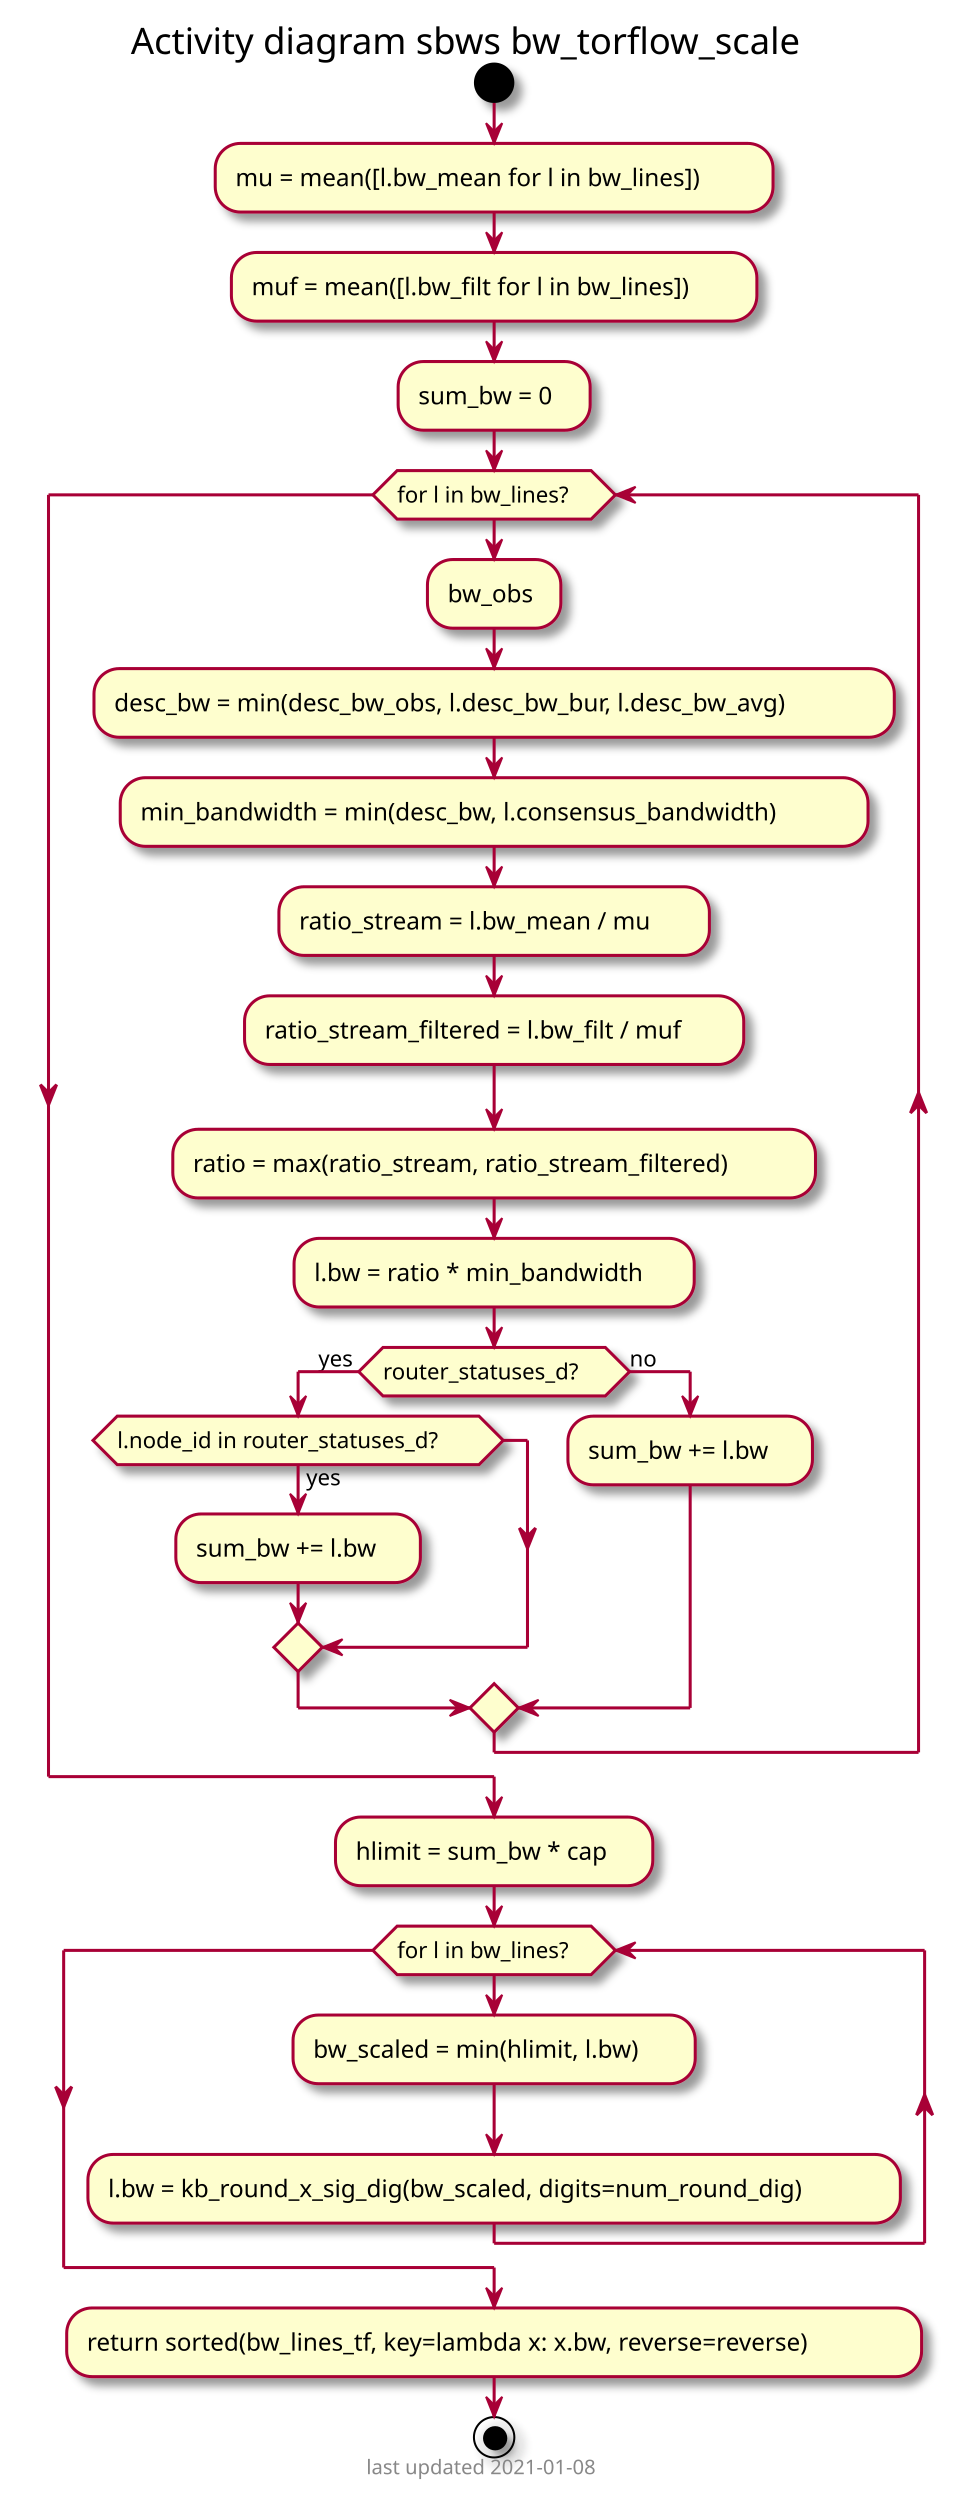
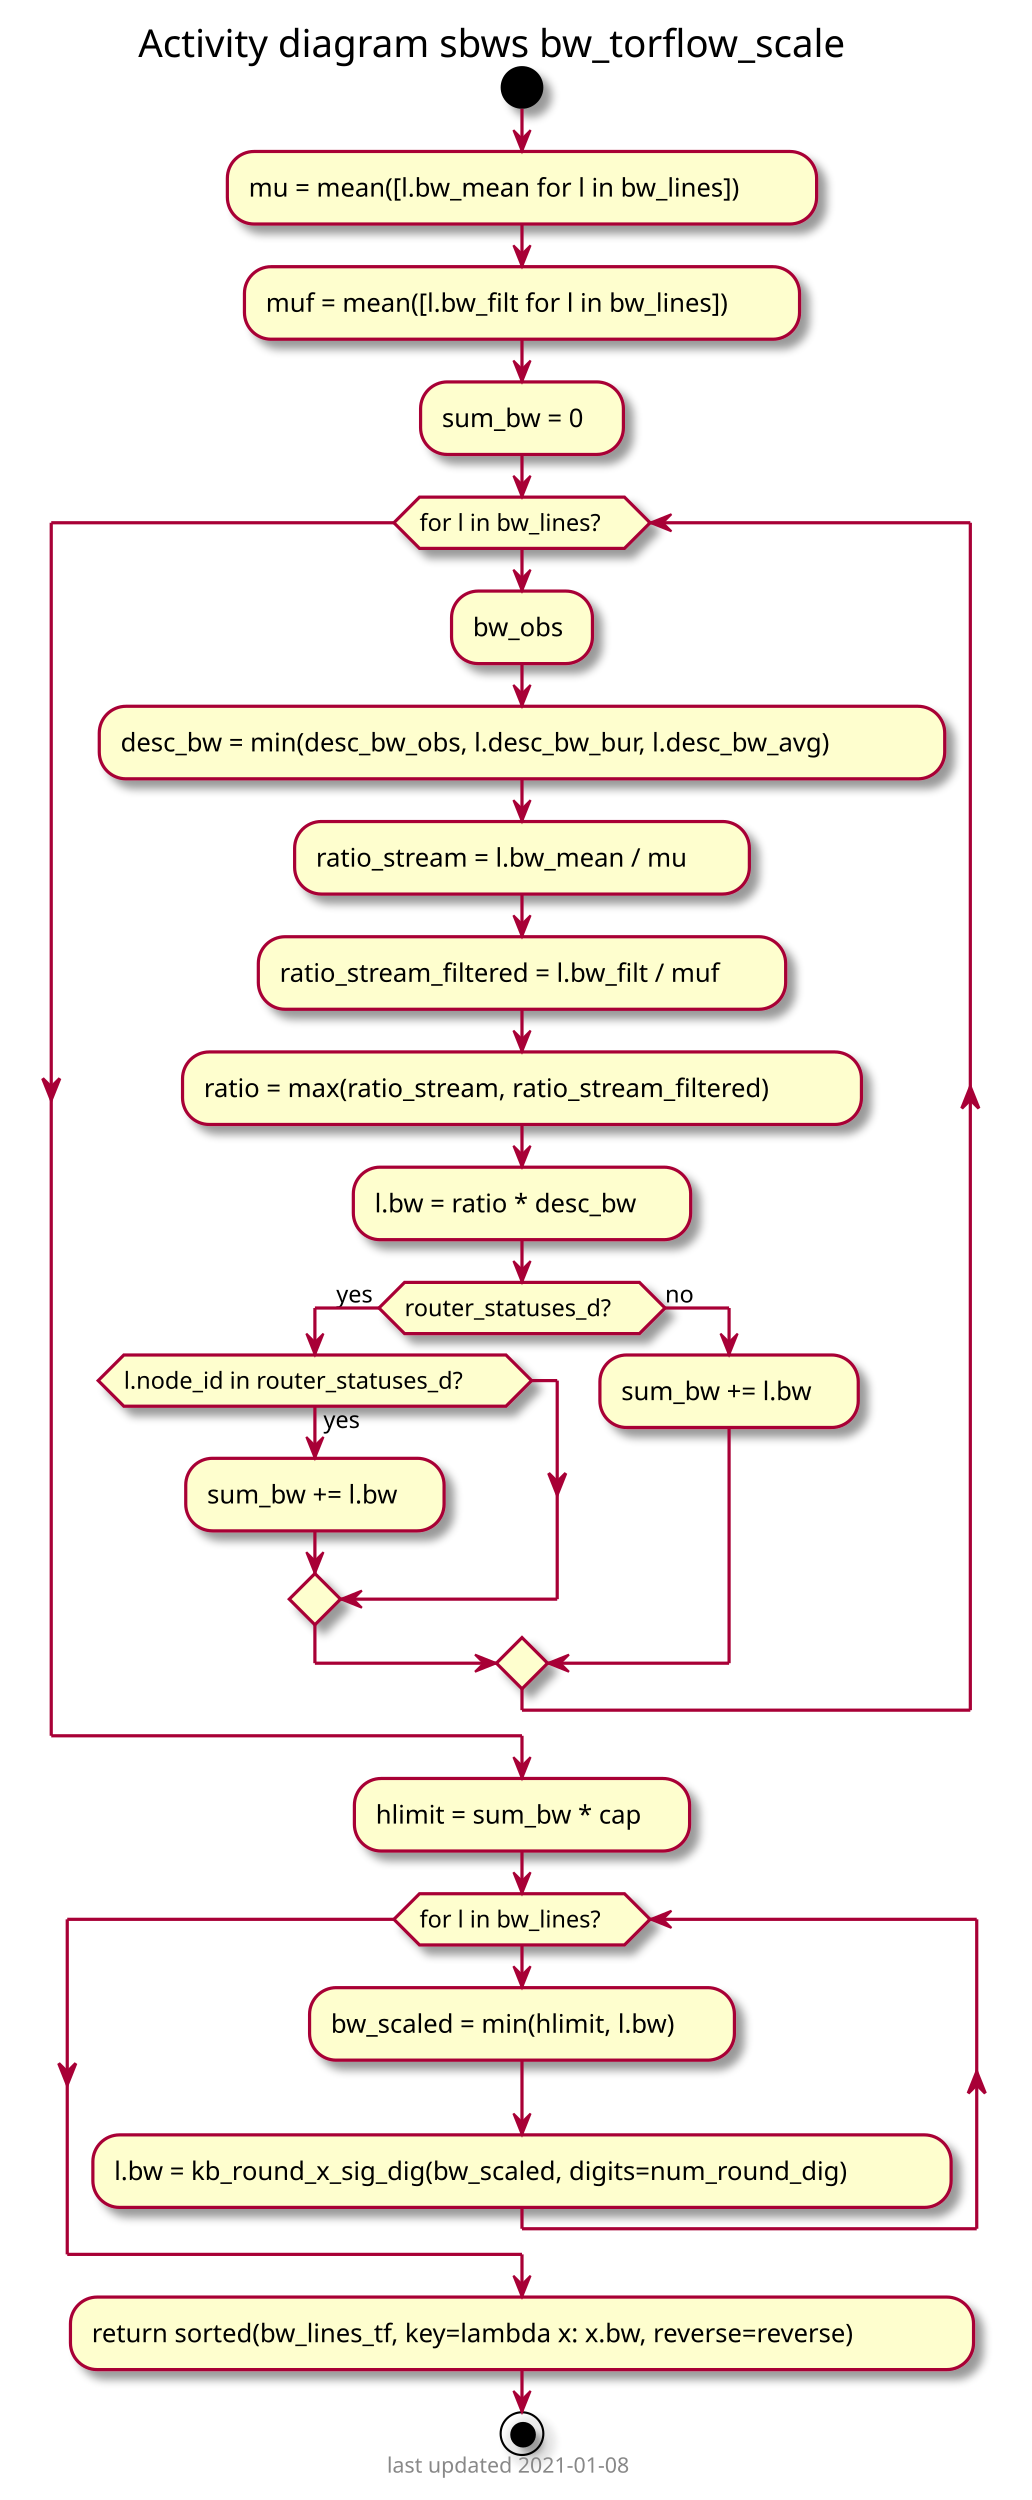
- <svg xmlns="http://www.w3.org/2000/svg" contentScriptType="application/ecmascript" contentStyleType="text/css" height="1237px" preserveAspectRatio="none" style="width:483px;height:1237px;" version="1.1" viewBox="0 0 483 1237" width="483px" zoomAndPan="magnify">
+ <svg xmlns="http://www.w3.org/2000/svg" contentScriptType="application/ecmascript" contentStyleType="text/css" height="1171px" preserveAspectRatio="none" style="width:483px;height:1171px;" version="1.1" viewBox="0 0 483 1171" width="483px" zoomAndPan="magnify">
  <defs>
-     <filter height="300%" id="fq8tw0sgtkabn" width="300%" x="-1" y="-1">
+     <filter height="300%" id="fufbnejl6losm" width="300%" x="-1" y="-1">
      <feGaussianBlur result="blurOut" stdDeviation="2.0" />
      <feColorMatrix in="blurOut" result="blurOut2" type="matrix" values="0 0 0 0 0 0 0 0 0 0 0 0 0 0 0 0 0 0 .4 0" />
      <feOffset dx="4.0" dy="4.0" in="blurOut2" result="blurOut3" />
      <feBlend in="SourceGraphic" in2="blurOut3" mode="normal" />
    </filter>
  </defs>
  <g>
    <text fill="#000000" font-family="sans-serif" font-size="18" lengthAdjust="spacingAndGlyphs" textLength="352" x="64.75" y="26.708">Activity diagram sbws bw_torflow_scale</text>
-     <ellipse cx="244.5" cy="40.953" fill="#000000" filter="url(#fq8tw0sgtkabn)" rx="10" ry="10" style="stroke: none; stroke-width: 1.0;" />
-     <rect fill="#FEFECE" filter="url(#fq8tw0sgtkabn)" height="33.969" rx="12.5" ry="12.5" style="stroke: #A80036; stroke-width: 1.5;" width="276" x="106.5" y="70.953" />
+     <ellipse cx="244.5" cy="40.953" fill="#000000" filter="url(#fufbnejl6losm)" rx="10" ry="10" style="stroke: none; stroke-width: 1.0;" />
+     <rect fill="#FEFECE" filter="url(#fufbnejl6losm)" height="33.969" rx="12.5" ry="12.5" style="stroke: #A80036; stroke-width: 1.5;" width="276" x="106.5" y="70.953" />
    <text fill="#000000" font-family="sans-serif" font-size="12" lengthAdjust="spacingAndGlyphs" textLength="256" x="116.5" y="92.092">mu = mean([l.bw_mean for l in bw_lines])</text>
-     <rect fill="#FEFECE" filter="url(#fq8tw0sgtkabn)" height="33.969" rx="12.5" ry="12.5" style="stroke: #A80036; stroke-width: 1.5;" width="260" x="114.5" y="124.922" />
+     <rect fill="#FEFECE" filter="url(#fufbnejl6losm)" height="33.969" rx="12.5" ry="12.5" style="stroke: #A80036; stroke-width: 1.5;" width="260" x="114.5" y="124.922" />
    <text fill="#000000" font-family="sans-serif" font-size="12" lengthAdjust="spacingAndGlyphs" textLength="240" x="124.5" y="146.06">muf = mean([l.bw_filt for l in bw_lines])</text>
-     <rect fill="#FEFECE" filter="url(#fq8tw0sgtkabn)" height="33.969" rx="12.5" ry="12.5" style="stroke: #A80036; stroke-width: 1.5;" width="95" x="197" y="178.891" />
+     <rect fill="#FEFECE" filter="url(#fufbnejl6losm)" height="33.969" rx="12.5" ry="12.5" style="stroke: #A80036; stroke-width: 1.5;" width="95" x="197" y="178.891" />
    <text fill="#000000" font-family="sans-serif" font-size="12" lengthAdjust="spacingAndGlyphs" textLength="75" x="207" y="200.029">sum_bw = 0</text>
-     <rect fill="#FEFECE" filter="url(#fq8tw0sgtkabn)" height="33.969" rx="12.5" ry="12.5" style="stroke: #A80036; stroke-width: 1.5;" width="66" x="211.5" y="276.859" />
+     <rect fill="#FEFECE" filter="url(#fufbnejl6losm)" height="33.969" rx="12.5" ry="12.5" style="stroke: #A80036; stroke-width: 1.5;" width="66" x="211.5" y="276.859" />
    <text fill="#000000" font-family="sans-serif" font-size="12" lengthAdjust="spacingAndGlyphs" textLength="46" x="221.5" y="297.998">bw_obs</text>
-     <rect fill="#FEFECE" filter="url(#fq8tw0sgtkabn)" height="33.969" rx="12.5" ry="12.5" style="stroke: #A80036; stroke-width: 1.5;" width="396" x="46.5" y="330.828" />
+     <rect fill="#FEFECE" filter="url(#fufbnejl6losm)" height="33.969" rx="12.5" ry="12.5" style="stroke: #A80036; stroke-width: 1.5;" width="396" x="46.5" y="330.828" />
    <text fill="#000000" font-family="sans-serif" font-size="12" lengthAdjust="spacingAndGlyphs" textLength="376" x="56.5" y="351.967">desc_bw = min(desc_bw_obs, l.desc_bw_bur, l.desc_bw_avg)</text>
-     <rect fill="#FEFECE" filter="url(#fq8tw0sgtkabn)" height="33.969" rx="12.5" ry="12.5" style="stroke: #A80036; stroke-width: 1.5;" width="370" x="59.5" y="384.797" />
-     <text fill="#000000" font-family="sans-serif" font-size="12" lengthAdjust="spacingAndGlyphs" textLength="350" x="69.5" y="405.935">min_bandwidth = min(desc_bw, l.consensus_bandwidth)</text>
-     <rect fill="#FEFECE" filter="url(#fq8tw0sgtkabn)" height="33.969" rx="12.5" ry="12.5" style="stroke: #A80036; stroke-width: 1.5;" width="213" x="138" y="438.766" />
-     <text fill="#000000" font-family="sans-serif" font-size="12" lengthAdjust="spacingAndGlyphs" textLength="193" x="148" y="459.904">ratio_stream = l.bw_mean / mu</text>
-     <rect fill="#FEFECE" filter="url(#fq8tw0sgtkabn)" height="33.969" rx="12.5" ry="12.5" style="stroke: #A80036; stroke-width: 1.5;" width="247" x="121" y="492.734" />
-     <text fill="#000000" font-family="sans-serif" font-size="12" lengthAdjust="spacingAndGlyphs" textLength="227" x="131" y="513.873">ratio_stream_filtered = l.bw_filt / muf</text>
-     <rect fill="#FEFECE" filter="url(#fq8tw0sgtkabn)" height="33.969" rx="12.5" ry="12.5" style="stroke: #A80036; stroke-width: 1.5;" width="318" x="85.5" y="558.769" />
-     <text fill="#000000" font-family="sans-serif" font-size="12" lengthAdjust="spacingAndGlyphs" textLength="298" x="95.5" y="579.908">ratio = max(ratio_stream, ratio_stream_filtered)</text>
-     <rect fill="#FEFECE" filter="url(#fq8tw0sgtkabn)" height="33.969" rx="12.5" ry="12.5" style="stroke: #A80036; stroke-width: 1.5;" width="198" x="145.5" y="612.738" />
-     <text fill="#000000" font-family="sans-serif" font-size="12" lengthAdjust="spacingAndGlyphs" textLength="178" x="155.5" y="633.877">l.bw = ratio * min_bandwidth</text>
-     <polygon fill="#FEFECE" filter="url(#fq8tw0sgtkabn)" points="189.5,666.707,299.5,666.707,311.5,678.707,299.5,690.707,189.5,690.707,177.5,678.707,189.5,666.707" style="stroke: #A80036; stroke-width: 1.5;" />
-     <text fill="#000000" font-family="sans-serif" font-size="11" lengthAdjust="spacingAndGlyphs" textLength="110" x="189.5" y="682.515">router_statuses_d?</text>
-     <text fill="#000000" font-family="sans-serif" font-size="11" lengthAdjust="spacingAndGlyphs" textLength="20" x="157.5" y="676.113">yes</text>
-     <text fill="#000000" font-family="sans-serif" font-size="11" lengthAdjust="spacingAndGlyphs" textLength="14" x="311.5" y="676.113">no</text>
-     <rect fill="#FEFECE" filter="url(#fq8tw0sgtkabn)" height="33.969" rx="12.5" ry="12.5" style="stroke: #A80036; stroke-width: 1.5;" width="121" x="87" y="749.109" />
-     <text fill="#000000" font-family="sans-serif" font-size="12" lengthAdjust="spacingAndGlyphs" textLength="101" x="97" y="770.248">sum_bw += l.bw</text>
-     <polygon fill="#FEFECE" filter="url(#fq8tw0sgtkabn)" points="58,700.707,237,700.707,249,712.707,237,724.707,58,724.707,46,712.707,58,700.707" style="stroke: #A80036; stroke-width: 1.5;" />
-     <text fill="#000000" font-family="sans-serif" font-size="11" lengthAdjust="spacingAndGlyphs" textLength="20" x="151.5" y="734.918">yes</text>
-     <text fill="#000000" font-family="sans-serif" font-size="11" lengthAdjust="spacingAndGlyphs" textLength="179" x="58" y="716.515">l.node_id in router_statuses_d?</text>
-     <polygon fill="#FEFECE" filter="url(#fq8tw0sgtkabn)" points="147.5,803.078,159.5,815.078,147.5,827.078,135.5,815.078,147.5,803.078" style="stroke: #A80036; stroke-width: 1.5;" />
-     <rect fill="#FEFECE" filter="url(#fq8tw0sgtkabn)" height="33.969" rx="12.5" ry="12.5" style="stroke: #A80036; stroke-width: 1.5;" width="121" x="281" y="700.707" />
-     <text fill="#000000" font-family="sans-serif" font-size="12" lengthAdjust="spacingAndGlyphs" textLength="101" x="291" y="721.846">sum_bw += l.bw</text>
-     <polygon fill="#FEFECE" filter="url(#fq8tw0sgtkabn)" points="244.5,833.078,256.5,845.078,244.5,857.078,232.5,845.078,244.5,833.078" style="stroke: #A80036; stroke-width: 1.5;" />
-     <polygon fill="#FEFECE" filter="url(#fq8tw0sgtkabn)" points="196.5,232.859,292.5,232.859,304.5,244.859,292.5,256.859,196.5,256.859,184.5,244.859,196.5,232.859" style="stroke: #A80036; stroke-width: 1.5;" />
+     <rect fill="#FEFECE" filter="url(#fufbnejl6losm)" height="33.969" rx="12.5" ry="12.5" style="stroke: #A80036; stroke-width: 1.5;" width="213" x="138" y="384.797" />
+     <text fill="#000000" font-family="sans-serif" font-size="12" lengthAdjust="spacingAndGlyphs" textLength="193" x="148" y="405.935">ratio_stream = l.bw_mean / mu</text>
+     <rect fill="#FEFECE" filter="url(#fufbnejl6losm)" height="33.969" rx="12.5" ry="12.5" style="stroke: #A80036; stroke-width: 1.5;" width="247" x="121" y="438.766" />
+     <text fill="#000000" font-family="sans-serif" font-size="12" lengthAdjust="spacingAndGlyphs" textLength="227" x="131" y="459.904">ratio_stream_filtered = l.bw_filt / muf</text>
+     <rect fill="#FEFECE" filter="url(#fufbnejl6losm)" height="33.969" rx="12.5" ry="12.5" style="stroke: #A80036; stroke-width: 1.5;" width="318" x="85.5" y="492.734" />
+     <text fill="#000000" font-family="sans-serif" font-size="12" lengthAdjust="spacingAndGlyphs" textLength="298" x="95.5" y="513.873">ratio = max(ratio_stream, ratio_stream_filtered)</text>
+     <rect fill="#FEFECE" filter="url(#fufbnejl6losm)" height="33.969" rx="12.5" ry="12.5" style="stroke: #A80036; stroke-width: 1.5;" width="158" x="165.5" y="546.703" />
+     <text fill="#000000" font-family="sans-serif" font-size="12" lengthAdjust="spacingAndGlyphs" textLength="138" x="175.5" y="567.842">l.bw = ratio * desc_bw</text>
+     <polygon fill="#FEFECE" filter="url(#fufbnejl6losm)" points="189.5,600.672,299.5,600.672,311.5,612.672,299.5,624.672,189.5,624.672,177.5,612.672,189.5,600.672" style="stroke: #A80036; stroke-width: 1.5;" />
+     <text fill="#000000" font-family="sans-serif" font-size="11" lengthAdjust="spacingAndGlyphs" textLength="110" x="189.5" y="616.48">router_statuses_d?</text>
+     <text fill="#000000" font-family="sans-serif" font-size="11" lengthAdjust="spacingAndGlyphs" textLength="20" x="157.5" y="610.078">yes</text>
+     <text fill="#000000" font-family="sans-serif" font-size="11" lengthAdjust="spacingAndGlyphs" textLength="14" x="311.5" y="610.078">no</text>
+     <rect fill="#FEFECE" filter="url(#fufbnejl6losm)" height="33.969" rx="12.5" ry="12.5" style="stroke: #A80036; stroke-width: 1.5;" width="121" x="87" y="683.074" />
+     <text fill="#000000" font-family="sans-serif" font-size="12" lengthAdjust="spacingAndGlyphs" textLength="101" x="97" y="704.213">sum_bw += l.bw</text>
+     <polygon fill="#FEFECE" filter="url(#fufbnejl6losm)" points="58,634.672,237,634.672,249,646.672,237,658.672,58,658.672,46,646.672,58,634.672" style="stroke: #A80036; stroke-width: 1.5;" />
+     <text fill="#000000" font-family="sans-serif" font-size="11" lengthAdjust="spacingAndGlyphs" textLength="20" x="151.5" y="668.882">yes</text>
+     <text fill="#000000" font-family="sans-serif" font-size="11" lengthAdjust="spacingAndGlyphs" textLength="179" x="58" y="650.48">l.node_id in router_statuses_d?</text>
+     <polygon fill="#FEFECE" filter="url(#fufbnejl6losm)" points="147.5,737.043,159.5,749.043,147.5,761.043,135.5,749.043,147.5,737.043" style="stroke: #A80036; stroke-width: 1.5;" />
+     <rect fill="#FEFECE" filter="url(#fufbnejl6losm)" height="33.969" rx="12.5" ry="12.5" style="stroke: #A80036; stroke-width: 1.5;" width="121" x="281" y="634.672" />
+     <text fill="#000000" font-family="sans-serif" font-size="12" lengthAdjust="spacingAndGlyphs" textLength="101" x="291" y="655.811">sum_bw += l.bw</text>
+     <polygon fill="#FEFECE" filter="url(#fufbnejl6losm)" points="244.5,767.043,256.5,779.043,244.5,791.043,232.5,779.043,244.5,767.043" style="stroke: #A80036; stroke-width: 1.5;" />
+     <polygon fill="#FEFECE" filter="url(#fufbnejl6losm)" points="196.5,232.859,292.5,232.859,304.5,244.859,292.5,256.859,196.5,256.859,184.5,244.859,196.5,232.859" style="stroke: #A80036; stroke-width: 1.5;" />
    <text fill="#000000" font-family="sans-serif" font-size="11" lengthAdjust="spacingAndGlyphs" textLength="96" x="196.5" y="248.667">for l in bw_lines?</text>
-     <rect fill="#FEFECE" filter="url(#fq8tw0sgtkabn)" height="33.969" rx="12.5" ry="12.5" style="stroke: #A80036; stroke-width: 1.5;" width="157" x="166" y="899.078" />
-     <text fill="#000000" font-family="sans-serif" font-size="12" lengthAdjust="spacingAndGlyphs" textLength="137" x="176" y="920.217">hlimit = sum_bw * cap</text>
-     <rect fill="#FEFECE" filter="url(#fq8tw0sgtkabn)" height="33.969" rx="12.5" ry="12.5" style="stroke: #A80036; stroke-width: 1.5;" width="199" x="145" y="997.047" />
-     <text fill="#000000" font-family="sans-serif" font-size="12" lengthAdjust="spacingAndGlyphs" textLength="179" x="155" y="1018.186">bw_scaled = min(hlimit, l.bw)</text>
-     <rect fill="#FEFECE" filter="url(#fq8tw0sgtkabn)" height="33.969" rx="12.5" ry="12.5" style="stroke: #A80036; stroke-width: 1.5;" width="402" x="43.5" y="1066.016" />
-     <text fill="#000000" font-family="sans-serif" font-size="12" lengthAdjust="spacingAndGlyphs" textLength="382" x="53.5" y="1087.154">l.bw = kb_round_x_sig_dig(bw_scaled, digits=num_round_dig)</text>
-     <polygon fill="#FEFECE" filter="url(#fq8tw0sgtkabn)" points="196.5,953.047,292.5,953.047,304.5,965.047,292.5,977.047,196.5,977.047,184.5,965.047,196.5,953.047" style="stroke: #A80036; stroke-width: 1.5;" />
-     <text fill="#000000" font-family="sans-serif" font-size="11" lengthAdjust="spacingAndGlyphs" textLength="96" x="196.5" y="968.855">for l in bw_lines?</text>
-     <rect fill="#FEFECE" filter="url(#fq8tw0sgtkabn)" height="33.969" rx="12.5" ry="12.5" style="stroke: #A80036; stroke-width: 1.5;" width="423" x="33" y="1141.984" />
-     <text fill="#000000" font-family="sans-serif" font-size="12" lengthAdjust="spacingAndGlyphs" textLength="403" x="43" y="1163.123">return sorted(bw_lines_tf, key=lambda x: x.bw, reverse=reverse)</text>
-     <ellipse cx="244.5" cy="1205.953" fill="none" filter="url(#fq8tw0sgtkabn)" rx="10" ry="10" style="stroke: #000000; stroke-width: 1.0;" />
-     <ellipse cx="245" cy="1206.453" fill="#000000" filter="url(#fq8tw0sgtkabn)" rx="6" ry="6" style="stroke: none; stroke-width: 1.0;" />
+     <rect fill="#FEFECE" filter="url(#fufbnejl6losm)" height="33.969" rx="12.5" ry="12.5" style="stroke: #A80036; stroke-width: 1.5;" width="157" x="166" y="833.043" />
+     <text fill="#000000" font-family="sans-serif" font-size="12" lengthAdjust="spacingAndGlyphs" textLength="137" x="176" y="854.182">hlimit = sum_bw * cap</text>
+     <rect fill="#FEFECE" filter="url(#fufbnejl6losm)" height="33.969" rx="12.5" ry="12.5" style="stroke: #A80036; stroke-width: 1.5;" width="199" x="145" y="931.012" />
+     <text fill="#000000" font-family="sans-serif" font-size="12" lengthAdjust="spacingAndGlyphs" textLength="179" x="155" y="952.15">bw_scaled = min(hlimit, l.bw)</text>
+     <rect fill="#FEFECE" filter="url(#fufbnejl6losm)" height="33.969" rx="12.5" ry="12.5" style="stroke: #A80036; stroke-width: 1.5;" width="402" x="43.5" y="999.981" />
+     <text fill="#000000" font-family="sans-serif" font-size="12" lengthAdjust="spacingAndGlyphs" textLength="382" x="53.5" y="1021.119">l.bw = kb_round_x_sig_dig(bw_scaled, digits=num_round_dig)</text>
+     <polygon fill="#FEFECE" filter="url(#fufbnejl6losm)" points="196.5,887.012,292.5,887.012,304.5,899.012,292.5,911.012,196.5,911.012,184.5,899.012,196.5,887.012" style="stroke: #A80036; stroke-width: 1.5;" />
+     <text fill="#000000" font-family="sans-serif" font-size="11" lengthAdjust="spacingAndGlyphs" textLength="96" x="196.5" y="902.82">for l in bw_lines?</text>
+     <rect fill="#FEFECE" filter="url(#fufbnejl6losm)" height="33.969" rx="12.5" ry="12.5" style="stroke: #A80036; stroke-width: 1.5;" width="423" x="33" y="1075.949" />
+     <text fill="#000000" font-family="sans-serif" font-size="12" lengthAdjust="spacingAndGlyphs" textLength="403" x="43" y="1097.088">return sorted(bw_lines_tf, key=lambda x: x.bw, reverse=reverse)</text>
+     <ellipse cx="244.5" cy="1139.918" fill="none" filter="url(#fufbnejl6losm)" rx="10" ry="10" style="stroke: #000000; stroke-width: 1.0;" />
+     <ellipse cx="245" cy="1140.418" fill="#000000" filter="url(#fufbnejl6losm)" rx="6" ry="6" style="stroke: none; stroke-width: 1.0;" />
    <line style="stroke: #A80036; stroke-width: 1.5;" x1="244.5" x2="244.5" y1="50.953" y2="70.953" />
    <polygon fill="#A80036" points="240.5,60.953,244.5,70.953,248.5,60.953,244.5,64.953" style="stroke: #A80036; stroke-width: 1.0;" />
    <line style="stroke: #A80036; stroke-width: 1.5;" x1="244.5" x2="244.5" y1="104.922" y2="124.922" />
    <polygon fill="#A80036" points="240.5,114.922,244.5,124.922,248.5,114.922,244.5,118.922" style="stroke: #A80036; stroke-width: 1.0;" />
    <line style="stroke: #A80036; stroke-width: 1.5;" x1="244.5" x2="244.5" y1="158.891" y2="178.891" />
    <polygon fill="#A80036" points="240.5,168.891,244.5,178.891,248.5,168.891,244.5,172.891" style="stroke: #A80036; stroke-width: 1.0;" />
    <line style="stroke: #A80036; stroke-width: 1.5;" x1="244.5" x2="244.5" y1="310.828" y2="330.828" />
    <polygon fill="#A80036" points="240.5,320.828,244.5,330.828,248.5,320.828,244.5,324.828" style="stroke: #A80036; stroke-width: 1.0;" />
    <line style="stroke: #A80036; stroke-width: 1.5;" x1="244.5" x2="244.5" y1="364.797" y2="384.797" />
    <polygon fill="#A80036" points="240.5,374.797,244.5,384.797,248.5,374.797,244.5,378.797" style="stroke: #A80036; stroke-width: 1.0;" />
    <line style="stroke: #A80036; stroke-width: 1.5;" x1="244.5" x2="244.5" y1="418.766" y2="438.766" />
    <polygon fill="#A80036" points="240.5,428.766,244.5,438.766,248.5,428.766,244.5,432.766" style="stroke: #A80036; stroke-width: 1.0;" />
    <line style="stroke: #A80036; stroke-width: 1.5;" x1="244.5" x2="244.5" y1="472.734" y2="492.734" />
    <polygon fill="#A80036" points="240.5,482.734,244.5,492.734,248.5,482.734,244.5,486.734" style="stroke: #A80036; stroke-width: 1.0;" />
-     <line style="stroke: #A80036; stroke-width: 1.5;" x1="244.5" x2="244.5" y1="526.703" y2="558.769" />
-     <polygon fill="#A80036" points="240.5,548.769,244.5,558.769,248.5,548.769,244.5,552.769" style="stroke: #A80036; stroke-width: 1.0;" />
-     <line style="stroke: #A80036; stroke-width: 1.5;" x1="244.5" x2="244.5" y1="592.738" y2="612.738" />
-     <polygon fill="#A80036" points="240.5,602.738,244.5,612.738,248.5,602.738,244.5,606.738" style="stroke: #A80036; stroke-width: 1.0;" />
-     <line style="stroke: #A80036; stroke-width: 1.5;" x1="147.5" x2="147.5" y1="724.707" y2="749.109" />
-     <polygon fill="#A80036" points="143.5,739.109,147.5,749.109,151.5,739.109,147.5,743.109" style="stroke: #A80036; stroke-width: 1.0;" />
-     <line style="stroke: #A80036; stroke-width: 1.5;" x1="249" x2="261" y1="712.707" y2="712.707" />
-     <polygon fill="#A80036" points="257,756.094,261,766.094,265,756.094,261,760.094" style="stroke: #A80036; stroke-width: 1.5;" />
-     <line style="stroke: #A80036; stroke-width: 1.5;" x1="261" x2="261" y1="712.707" y2="815.078" />
-     <line style="stroke: #A80036; stroke-width: 1.5;" x1="261" x2="159.5" y1="815.078" y2="815.078" />
-     <polygon fill="#A80036" points="169.5,811.078,159.5,815.078,169.5,819.078,165.5,815.078" style="stroke: #A80036; stroke-width: 1.0;" />
-     <line style="stroke: #A80036; stroke-width: 1.5;" x1="147.5" x2="147.5" y1="783.078" y2="803.078" />
-     <polygon fill="#A80036" points="143.5,793.078,147.5,803.078,151.5,793.078,147.5,797.078" style="stroke: #A80036; stroke-width: 1.0;" />
-     <line style="stroke: #A80036; stroke-width: 1.5;" x1="177.5" x2="147.5" y1="678.707" y2="678.707" />
-     <line style="stroke: #A80036; stroke-width: 1.5;" x1="147.5" x2="147.5" y1="678.707" y2="700.707" />
-     <polygon fill="#A80036" points="143.5,690.707,147.5,700.707,151.5,690.707,147.5,694.707" style="stroke: #A80036; stroke-width: 1.0;" />
-     <line style="stroke: #A80036; stroke-width: 1.5;" x1="311.5" x2="341.5" y1="678.707" y2="678.707" />
-     <line style="stroke: #A80036; stroke-width: 1.5;" x1="341.5" x2="341.5" y1="678.707" y2="700.707" />
-     <polygon fill="#A80036" points="337.5,690.707,341.5,700.707,345.5,690.707,341.5,694.707" style="stroke: #A80036; stroke-width: 1.0;" />
-     <line style="stroke: #A80036; stroke-width: 1.5;" x1="147.5" x2="147.5" y1="827.078" y2="845.078" />
-     <line style="stroke: #A80036; stroke-width: 1.5;" x1="147.5" x2="232.5" y1="845.078" y2="845.078" />
-     <polygon fill="#A80036" points="222.5,841.078,232.5,845.078,222.5,849.078,226.5,845.078" style="stroke: #A80036; stroke-width: 1.0;" />
-     <line style="stroke: #A80036; stroke-width: 1.5;" x1="341.5" x2="341.5" y1="734.676" y2="845.078" />
-     <line style="stroke: #A80036; stroke-width: 1.5;" x1="341.5" x2="256.5" y1="845.078" y2="845.078" />
-     <polygon fill="#A80036" points="266.5,841.078,256.5,845.078,266.5,849.078,262.5,845.078" style="stroke: #A80036; stroke-width: 1.0;" />
-     <line style="stroke: #A80036; stroke-width: 1.5;" x1="244.5" x2="244.5" y1="646.707" y2="666.707" />
-     <polygon fill="#A80036" points="240.5,656.707,244.5,666.707,248.5,656.707,244.5,660.707" style="stroke: #A80036; stroke-width: 1.0;" />
+     <line style="stroke: #A80036; stroke-width: 1.5;" x1="244.5" x2="244.5" y1="526.703" y2="546.703" />
+     <polygon fill="#A80036" points="240.5,536.703,244.5,546.703,248.5,536.703,244.5,540.703" style="stroke: #A80036; stroke-width: 1.0;" />
+     <line style="stroke: #A80036; stroke-width: 1.5;" x1="147.5" x2="147.5" y1="658.672" y2="683.074" />
+     <polygon fill="#A80036" points="143.5,673.074,147.5,683.074,151.5,673.074,147.5,677.074" style="stroke: #A80036; stroke-width: 1.0;" />
+     <line style="stroke: #A80036; stroke-width: 1.5;" x1="249" x2="261" y1="646.672" y2="646.672" />
+     <polygon fill="#A80036" points="257,690.059,261,700.059,265,690.059,261,694.059" style="stroke: #A80036; stroke-width: 1.5;" />
+     <line style="stroke: #A80036; stroke-width: 1.5;" x1="261" x2="261" y1="646.672" y2="749.043" />
+     <line style="stroke: #A80036; stroke-width: 1.5;" x1="261" x2="159.5" y1="749.043" y2="749.043" />
+     <polygon fill="#A80036" points="169.5,745.043,159.5,749.043,169.5,753.043,165.5,749.043" style="stroke: #A80036; stroke-width: 1.0;" />
+     <line style="stroke: #A80036; stroke-width: 1.5;" x1="147.5" x2="147.5" y1="717.043" y2="737.043" />
+     <polygon fill="#A80036" points="143.5,727.043,147.5,737.043,151.5,727.043,147.5,731.043" style="stroke: #A80036; stroke-width: 1.0;" />
+     <line style="stroke: #A80036; stroke-width: 1.5;" x1="177.5" x2="147.5" y1="612.672" y2="612.672" />
+     <line style="stroke: #A80036; stroke-width: 1.5;" x1="147.5" x2="147.5" y1="612.672" y2="634.672" />
+     <polygon fill="#A80036" points="143.5,624.672,147.5,634.672,151.5,624.672,147.5,628.672" style="stroke: #A80036; stroke-width: 1.0;" />
+     <line style="stroke: #A80036; stroke-width: 1.5;" x1="311.5" x2="341.5" y1="612.672" y2="612.672" />
+     <line style="stroke: #A80036; stroke-width: 1.5;" x1="341.5" x2="341.5" y1="612.672" y2="634.672" />
+     <polygon fill="#A80036" points="337.5,624.672,341.5,634.672,345.5,624.672,341.5,628.672" style="stroke: #A80036; stroke-width: 1.0;" />
+     <line style="stroke: #A80036; stroke-width: 1.5;" x1="147.5" x2="147.5" y1="761.043" y2="779.043" />
+     <line style="stroke: #A80036; stroke-width: 1.5;" x1="147.5" x2="232.5" y1="779.043" y2="779.043" />
+     <polygon fill="#A80036" points="222.5,775.043,232.5,779.043,222.5,783.043,226.5,779.043" style="stroke: #A80036; stroke-width: 1.0;" />
+     <line style="stroke: #A80036; stroke-width: 1.5;" x1="341.5" x2="341.5" y1="668.641" y2="779.043" />
+     <line style="stroke: #A80036; stroke-width: 1.5;" x1="341.5" x2="256.5" y1="779.043" y2="779.043" />
+     <polygon fill="#A80036" points="266.5,775.043,256.5,779.043,266.5,783.043,262.5,779.043" style="stroke: #A80036; stroke-width: 1.0;" />
+     <line style="stroke: #A80036; stroke-width: 1.5;" x1="244.5" x2="244.5" y1="580.672" y2="600.672" />
+     <polygon fill="#A80036" points="240.5,590.672,244.5,600.672,248.5,590.672,244.5,594.672" style="stroke: #A80036; stroke-width: 1.0;" />
    <line style="stroke: #A80036; stroke-width: 1.5;" x1="244.5" x2="244.5" y1="256.859" y2="276.859" />
    <polygon fill="#A80036" points="240.5,266.859,244.5,276.859,248.5,266.859,244.5,270.859" style="stroke: #A80036; stroke-width: 1.0;" />
-     <line style="stroke: #A80036; stroke-width: 1.5;" x1="244.5" x2="244.5" y1="857.078" y2="867.078" />
-     <line style="stroke: #A80036; stroke-width: 1.5;" x1="244.5" x2="454.5" y1="867.078" y2="867.078" />
-     <polygon fill="#A80036" points="450.5,550.703,454.5,540.703,458.5,550.703,454.5,546.703" style="stroke: #A80036; stroke-width: 1.5;" />
-     <line style="stroke: #A80036; stroke-width: 1.5;" x1="454.5" x2="454.5" y1="244.859" y2="867.078" />
+     <line style="stroke: #A80036; stroke-width: 1.5;" x1="244.5" x2="244.5" y1="791.043" y2="801.043" />
+     <line style="stroke: #A80036; stroke-width: 1.5;" x1="244.5" x2="454.5" y1="801.043" y2="801.043" />
+     <polygon fill="#A80036" points="450.5,519.152,454.5,509.152,458.5,519.152,454.5,515.152" style="stroke: #A80036; stroke-width: 1.5;" />
+     <line style="stroke: #A80036; stroke-width: 1.5;" x1="454.5" x2="454.5" y1="244.859" y2="801.043" />
    <line style="stroke: #A80036; stroke-width: 1.5;" x1="454.5" x2="304.5" y1="244.859" y2="244.859" />
    <polygon fill="#A80036" points="314.5,240.859,304.5,244.859,314.5,248.859,310.5,244.859" style="stroke: #A80036; stroke-width: 1.0;" />
    <line style="stroke: #A80036; stroke-width: 1.5;" x1="184.5" x2="24" y1="244.859" y2="244.859" />
-     <polygon fill="#A80036" points="20,536.703,24,546.703,28,536.703,24,540.703" style="stroke: #A80036; stroke-width: 1.5;" />
-     <line style="stroke: #A80036; stroke-width: 1.5;" x1="24" x2="24" y1="244.859" y2="879.078" />
-     <line style="stroke: #A80036; stroke-width: 1.5;" x1="24" x2="244.5" y1="879.078" y2="879.078" />
-     <line style="stroke: #A80036; stroke-width: 1.5;" x1="244.5" x2="244.5" y1="879.078" y2="899.078" />
-     <polygon fill="#A80036" points="240.5,889.078,244.5,899.078,248.5,889.078,244.5,893.078" style="stroke: #A80036; stroke-width: 1.0;" />
+     <polygon fill="#A80036" points="20,505.152,24,515.152,28,505.152,24,509.152" style="stroke: #A80036; stroke-width: 1.5;" />
+     <line style="stroke: #A80036; stroke-width: 1.5;" x1="24" x2="24" y1="244.859" y2="813.043" />
+     <line style="stroke: #A80036; stroke-width: 1.5;" x1="24" x2="244.5" y1="813.043" y2="813.043" />
+     <line style="stroke: #A80036; stroke-width: 1.5;" x1="244.5" x2="244.5" y1="813.043" y2="833.043" />
+     <polygon fill="#A80036" points="240.5,823.043,244.5,833.043,248.5,823.043,244.5,827.043" style="stroke: #A80036; stroke-width: 1.0;" />
    <line style="stroke: #A80036; stroke-width: 1.5;" x1="244.5" x2="244.5" y1="212.859" y2="232.859" />
    <polygon fill="#A80036" points="240.5,222.859,244.5,232.859,248.5,222.859,244.5,226.859" style="stroke: #A80036; stroke-width: 1.0;" />
-     <line style="stroke: #A80036; stroke-width: 1.5;" x1="244.5" x2="244.5" y1="1031.016" y2="1066.016" />
-     <polygon fill="#A80036" points="240.5,1056.016,244.5,1066.016,248.5,1056.016,244.5,1060.016" style="stroke: #A80036; stroke-width: 1.0;" />
-     <line style="stroke: #A80036; stroke-width: 1.5;" x1="244.5" x2="244.5" y1="977.047" y2="997.047" />
-     <polygon fill="#A80036" points="240.5,987.047,244.5,997.047,248.5,987.047,244.5,991.047" style="stroke: #A80036; stroke-width: 1.0;" />
-     <line style="stroke: #A80036; stroke-width: 1.5;" x1="244.5" x2="244.5" y1="1099.984" y2="1109.984" />
-     <line style="stroke: #A80036; stroke-width: 1.5;" x1="244.5" x2="457.5" y1="1109.984" y2="1109.984" />
-     <polygon fill="#A80036" points="453.5,1046.516,457.5,1036.516,461.5,1046.516,457.5,1042.516" style="stroke: #A80036; stroke-width: 1.5;" />
-     <line style="stroke: #A80036; stroke-width: 1.5;" x1="457.5" x2="457.5" y1="965.047" y2="1109.984" />
-     <line style="stroke: #A80036; stroke-width: 1.5;" x1="457.5" x2="304.5" y1="965.047" y2="965.047" />
-     <polygon fill="#A80036" points="314.5,961.047,304.5,965.047,314.5,969.047,310.5,965.047" style="stroke: #A80036; stroke-width: 1.0;" />
-     <line style="stroke: #A80036; stroke-width: 1.5;" x1="184.5" x2="31.5" y1="965.047" y2="965.047" />
-     <polygon fill="#A80036" points="27.5,1032.516,31.5,1042.516,35.5,1032.516,31.5,1036.516" style="stroke: #A80036; stroke-width: 1.5;" />
-     <line style="stroke: #A80036; stroke-width: 1.5;" x1="31.5" x2="31.5" y1="965.047" y2="1121.984" />
-     <line style="stroke: #A80036; stroke-width: 1.5;" x1="31.5" x2="244.5" y1="1121.984" y2="1121.984" />
-     <line style="stroke: #A80036; stroke-width: 1.5;" x1="244.5" x2="244.5" y1="1121.984" y2="1141.984" />
-     <polygon fill="#A80036" points="240.5,1131.984,244.5,1141.984,248.5,1131.984,244.5,1135.984" style="stroke: #A80036; stroke-width: 1.0;" />
-     <line style="stroke: #A80036; stroke-width: 1.5;" x1="244.5" x2="244.5" y1="933.047" y2="953.047" />
-     <polygon fill="#A80036" points="240.5,943.047,244.5,953.047,248.5,943.047,244.5,947.047" style="stroke: #A80036; stroke-width: 1.0;" />
-     <line style="stroke: #A80036; stroke-width: 1.5;" x1="244.5" x2="244.5" y1="1175.953" y2="1195.953" />
-     <polygon fill="#A80036" points="240.5,1185.953,244.5,1195.953,248.5,1185.953,244.5,1189.953" style="stroke: #A80036; stroke-width: 1.0;" />
-     <text fill="#888888" font-family="sans-serif" font-size="10" lengthAdjust="spacingAndGlyphs" textLength="119" x="181.25" y="1224.235">last updated 2021-01-08</text>
+     <line style="stroke: #A80036; stroke-width: 1.5;" x1="244.5" x2="244.5" y1="964.981" y2="999.981" />
+     <polygon fill="#A80036" points="240.5,989.981,244.5,999.981,248.5,989.981,244.5,993.981" style="stroke: #A80036; stroke-width: 1.0;" />
+     <line style="stroke: #A80036; stroke-width: 1.5;" x1="244.5" x2="244.5" y1="911.012" y2="931.012" />
+     <polygon fill="#A80036" points="240.5,921.012,244.5,931.012,248.5,921.012,244.5,925.012" style="stroke: #A80036; stroke-width: 1.0;" />
+     <line style="stroke: #A80036; stroke-width: 1.5;" x1="244.5" x2="244.5" y1="1033.949" y2="1043.949" />
+     <line style="stroke: #A80036; stroke-width: 1.5;" x1="244.5" x2="457.5" y1="1043.949" y2="1043.949" />
+     <polygon fill="#A80036" points="453.5,980.481,457.5,970.481,461.5,980.481,457.5,976.481" style="stroke: #A80036; stroke-width: 1.5;" />
+     <line style="stroke: #A80036; stroke-width: 1.5;" x1="457.5" x2="457.5" y1="899.012" y2="1043.949" />
+     <line style="stroke: #A80036; stroke-width: 1.5;" x1="457.5" x2="304.5" y1="899.012" y2="899.012" />
+     <polygon fill="#A80036" points="314.5,895.012,304.5,899.012,314.5,903.012,310.5,899.012" style="stroke: #A80036; stroke-width: 1.0;" />
+     <line style="stroke: #A80036; stroke-width: 1.5;" x1="184.5" x2="31.5" y1="899.012" y2="899.012" />
+     <polygon fill="#A80036" points="27.5,966.481,31.5,976.481,35.5,966.481,31.5,970.481" style="stroke: #A80036; stroke-width: 1.5;" />
+     <line style="stroke: #A80036; stroke-width: 1.5;" x1="31.5" x2="31.5" y1="899.012" y2="1055.949" />
+     <line style="stroke: #A80036; stroke-width: 1.5;" x1="31.5" x2="244.5" y1="1055.949" y2="1055.949" />
+     <line style="stroke: #A80036; stroke-width: 1.5;" x1="244.5" x2="244.5" y1="1055.949" y2="1075.949" />
+     <polygon fill="#A80036" points="240.5,1065.949,244.5,1075.949,248.5,1065.949,244.5,1069.949" style="stroke: #A80036; stroke-width: 1.0;" />
+     <line style="stroke: #A80036; stroke-width: 1.5;" x1="244.5" x2="244.5" y1="867.012" y2="887.012" />
+     <polygon fill="#A80036" points="240.5,877.012,244.5,887.012,248.5,877.012,244.5,881.012" style="stroke: #A80036; stroke-width: 1.0;" />
+     <line style="stroke: #A80036; stroke-width: 1.5;" x1="244.5" x2="244.5" y1="1109.918" y2="1129.918" />
+     <polygon fill="#A80036" points="240.5,1119.918,244.5,1129.918,248.5,1119.918,244.5,1123.918" style="stroke: #A80036; stroke-width: 1.0;" />
+     <text fill="#888888" font-family="sans-serif" font-size="10" lengthAdjust="spacingAndGlyphs" textLength="119" x="181.25" y="1158.2">last updated 2021-01-08</text>
  </g>
</svg>
